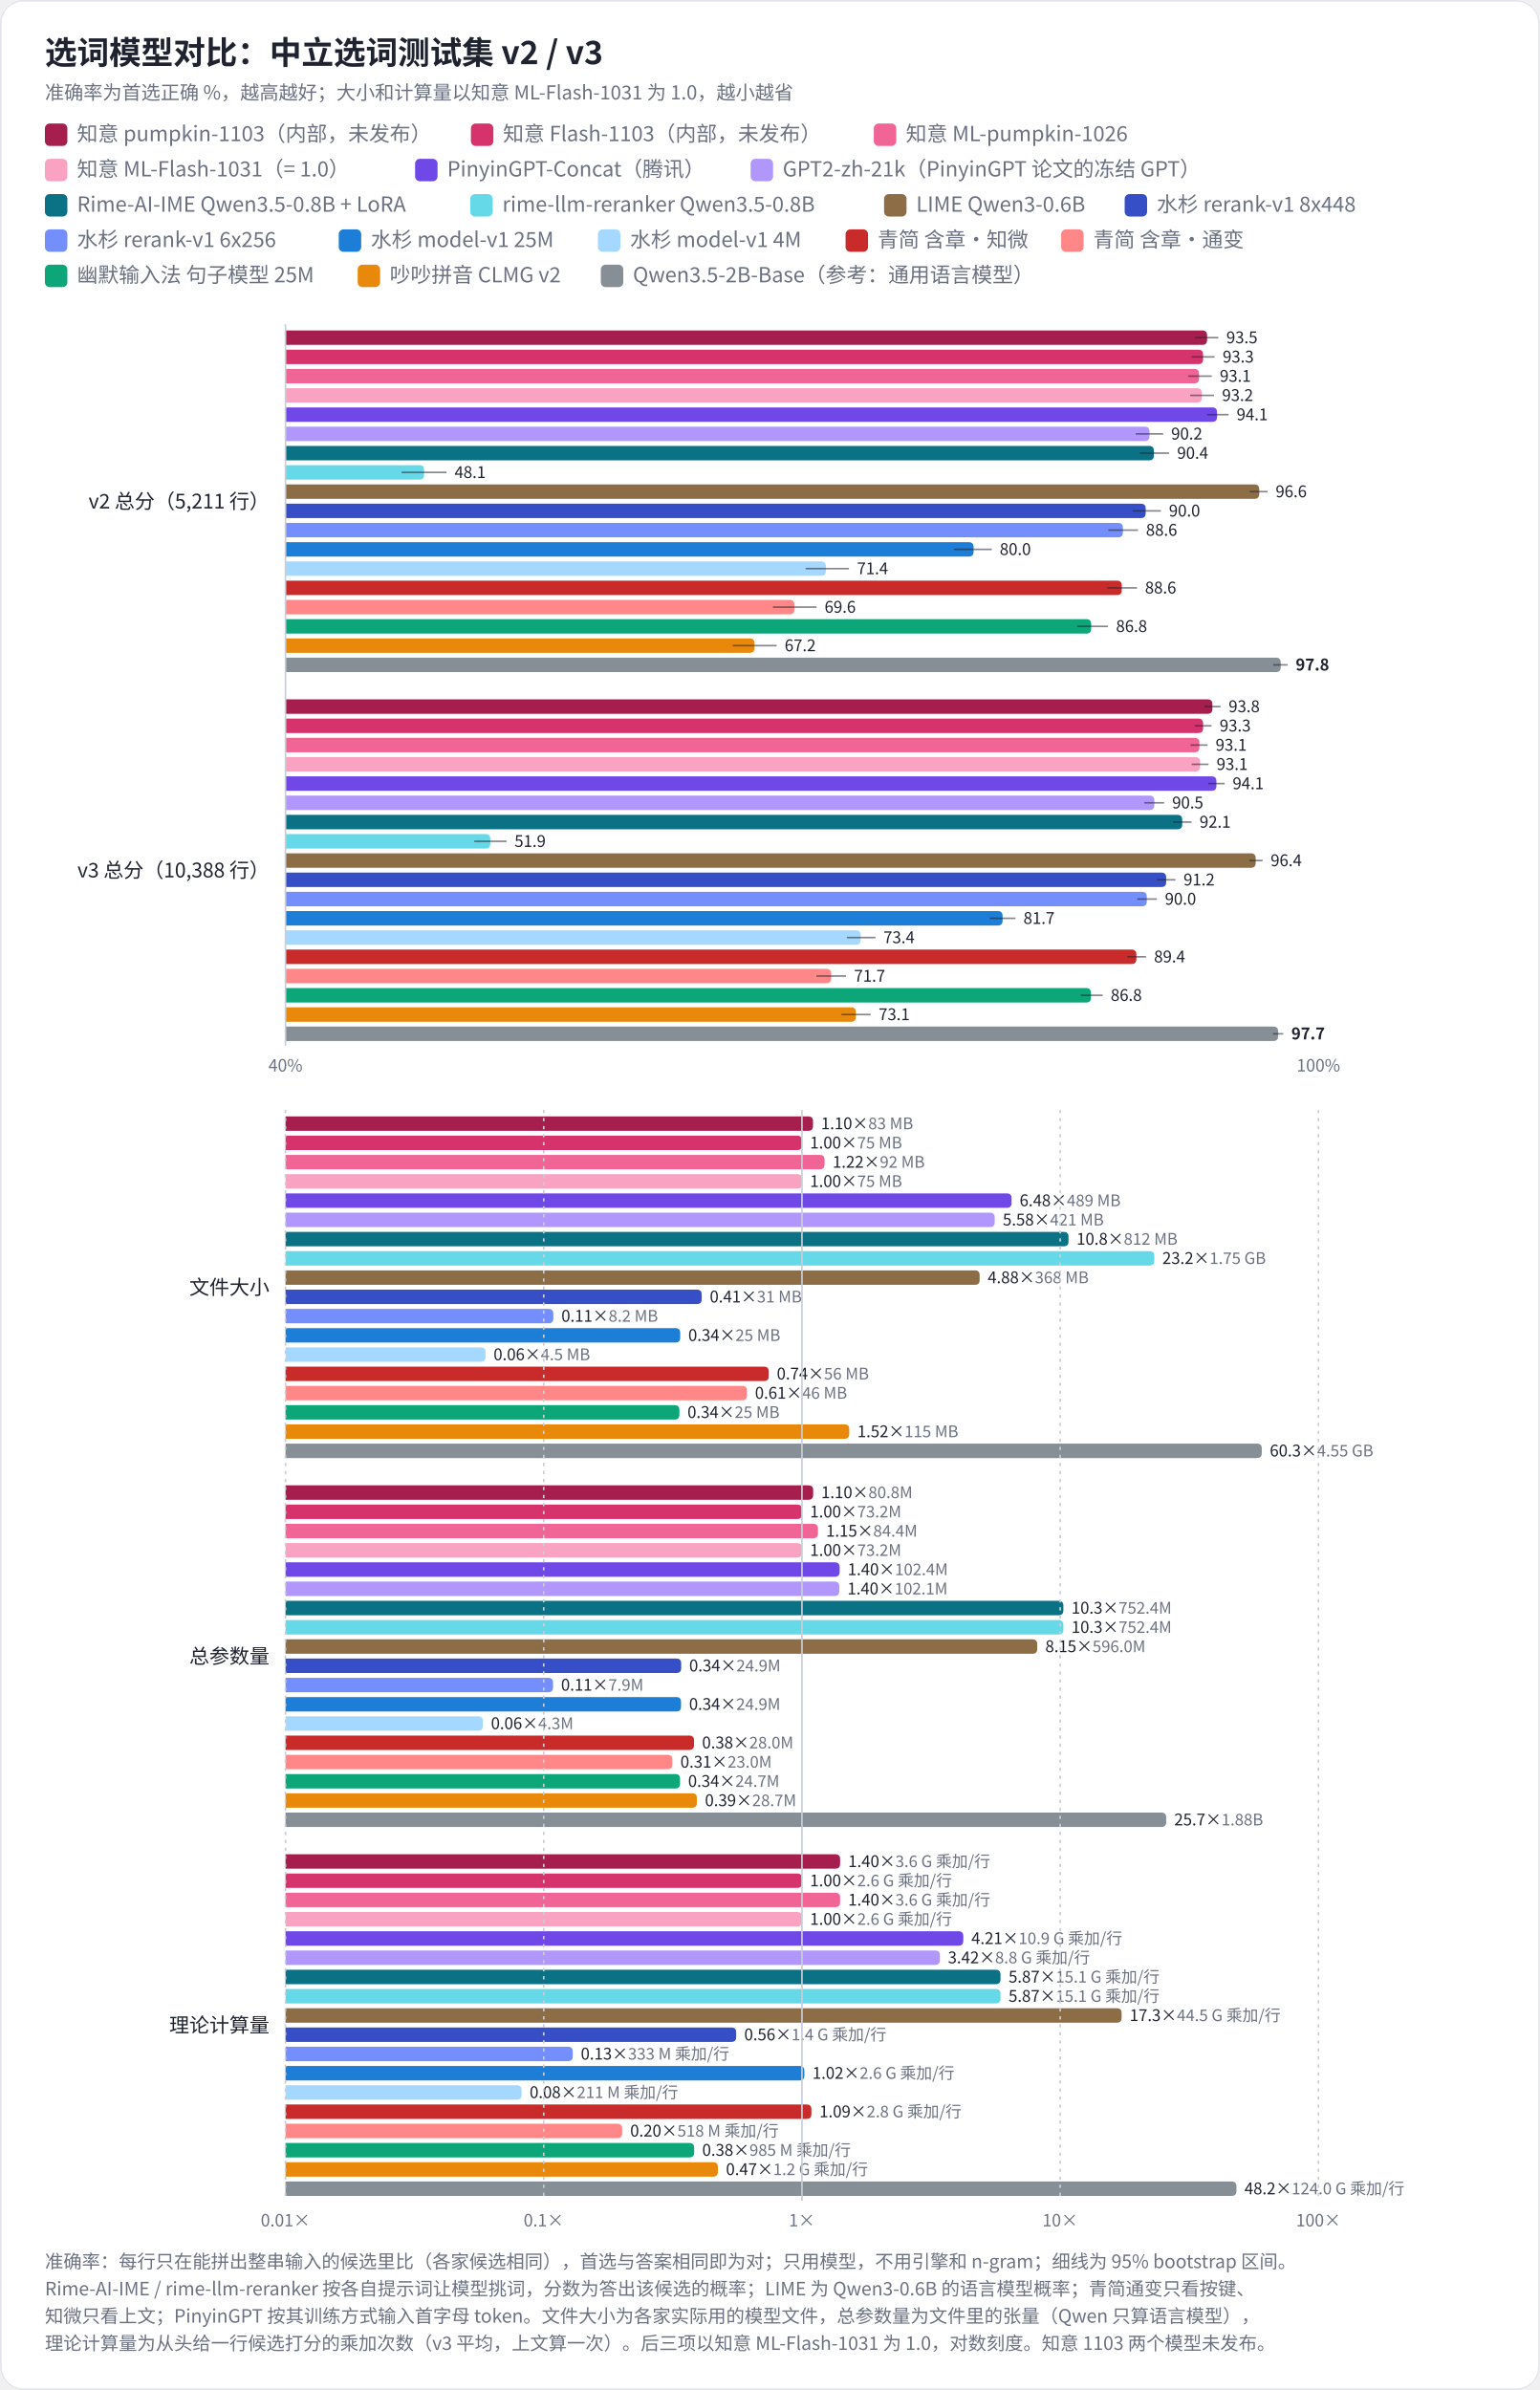
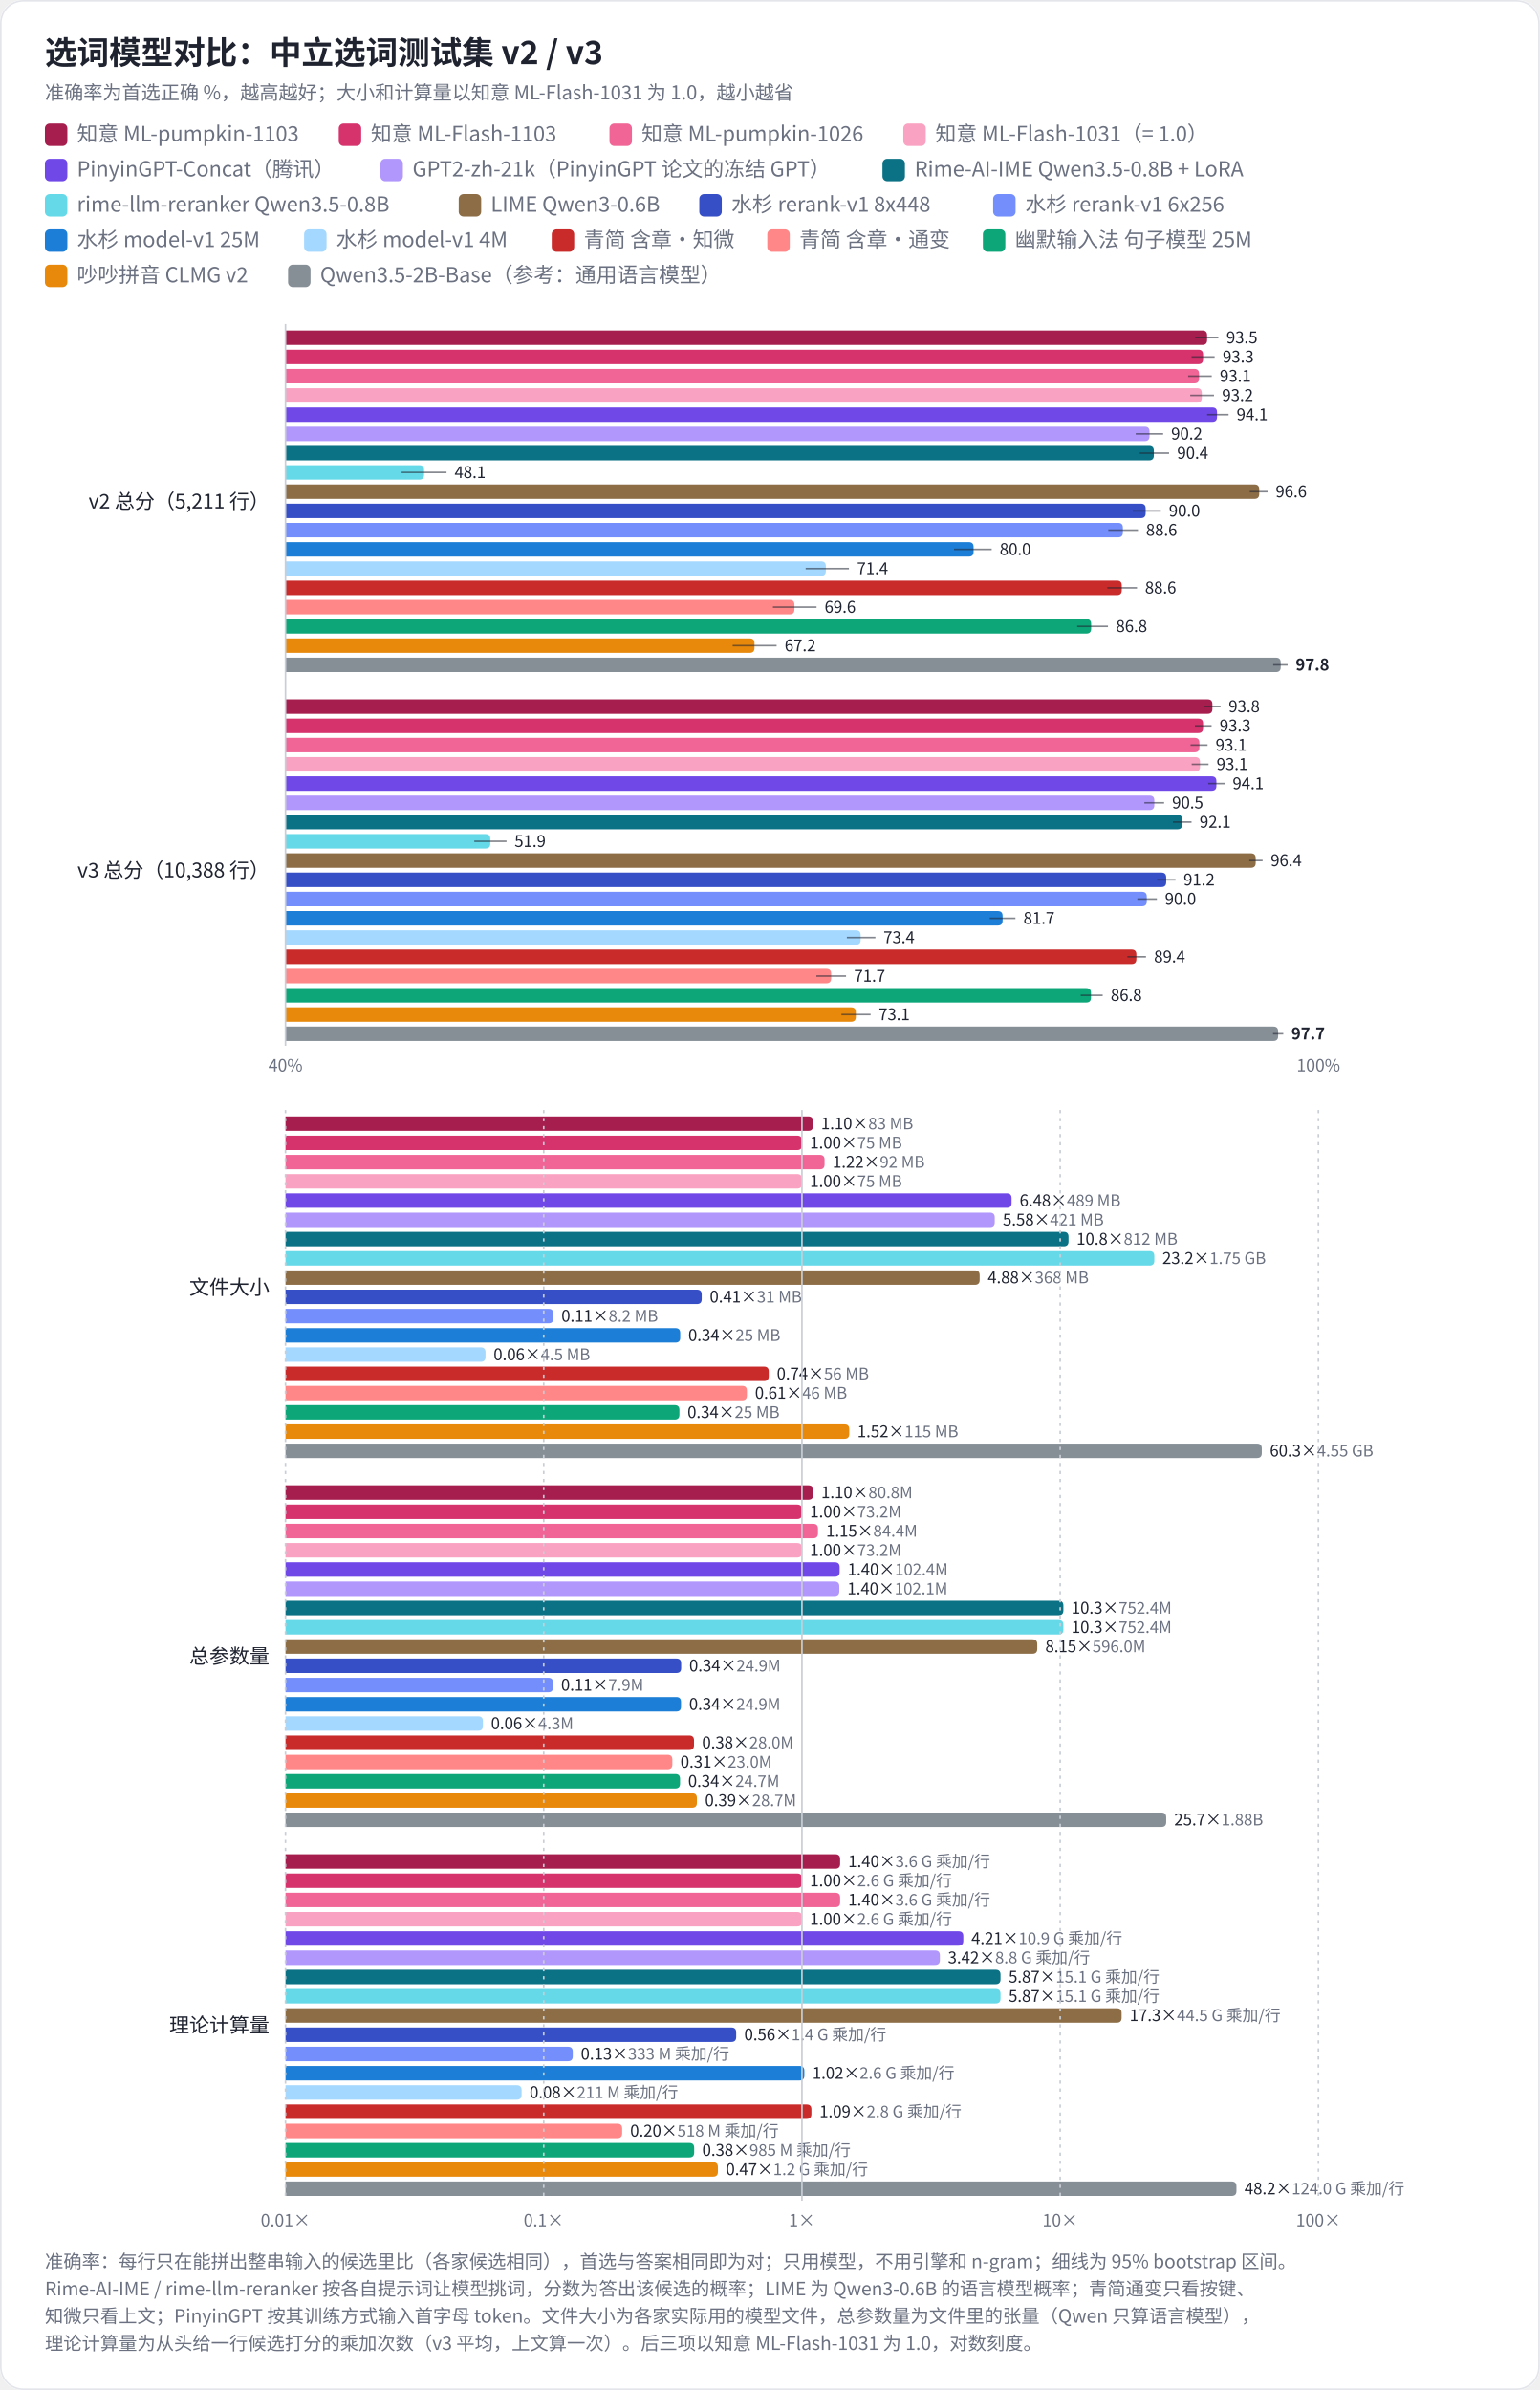
<svg xmlns="http://www.w3.org/2000/svg" width="960" height="1490" viewBox="0 0 960 1490" font-family="'Microsoft YaHei','PingFang SC','Noto Sans CJK SC','Segoe UI',sans-serif">
  <rect width="960" height="1490" rx="14" fill="#FFFFFF" />
  <rect x="0.5" y="0.5" width="959" height="1489" rx="14" fill="none" stroke="#E3E5EB" />
  <text x="28" y="40" font-size="20" font-weight="700" fill="#1F2330">选词模型对比：中立选词测试集 v2 / v3</text>
  <text x="28" y="62" font-size="12" fill="#6B7180">准确率为首选正确 %，越高越好；大小和计算量以知意 ML-Flash-1031 为 1.0，越小越省</text>
  <rect x="28" y="77" width="14" height="14" rx="3" fill="#A61E4D" />
-   <text x="48" y="88" font-size="13" fill="#6B7180">知意 pumpkin-1103（内部，未发布）</text>
-   <rect x="293.6" y="77" width="14" height="14" rx="3" fill="#D6336C" />
-   <text x="313.6" y="88" font-size="13" fill="#6B7180">知意 Flash-1103（内部，未发布）</text>
-   <rect x="544.8" y="77" width="14" height="14" rx="3" fill="#F06595" />
-   <text x="564.8" y="88" font-size="13" fill="#6B7180">知意 ML-pumpkin-1026</text>
-   <rect x="28" y="99" width="14" height="14" rx="3" fill="#FAA2C1" />
-   <text x="48" y="110" font-size="13" fill="#6B7180">知意 ML-Flash-1031（= 1.0）</text>
-   <rect x="258.8" y="99" width="14" height="14" rx="3" fill="#7048E8" />
-   <text x="278.8" y="110" font-size="13" fill="#6B7180">PinyinGPT-Concat（腾讯）</text>
-   <rect x="468.0" y="99" width="14" height="14" rx="3" fill="#B197FC" />
-   <text x="488.0" y="110" font-size="13" fill="#6B7180">GPT2-zh-21k（PinyinGPT 论文的冻结 GPT）</text>
-   <rect x="28" y="121" width="14" height="14" rx="3" fill="#0B7285" />
-   <text x="48" y="132" font-size="13" fill="#6B7180">Rime-AI-IME Qwen3.5-0.8B + LoRA</text>
-   <rect x="293.2" y="121" width="14" height="14" rx="3" fill="#66D9E8" />
-   <text x="313.2" y="132" font-size="13" fill="#6B7180">rime-llm-reranker Qwen3.5-0.8B</text>
-   <rect x="551.2" y="121" width="14" height="14" rx="3" fill="#8C6D46" />
-   <text x="571.2" y="132" font-size="13" fill="#6B7180">LIME Qwen3-0.6B</text>
-   <rect x="701.2" y="121" width="14" height="14" rx="3" fill="#364FC7" />
-   <text x="721.2" y="132" font-size="13" fill="#6B7180">水杉 rerank-v1 8x448</text>
-   <rect x="28" y="143" width="14" height="14" rx="3" fill="#748FFC" />
-   <text x="48" y="154" font-size="13" fill="#6B7180">水杉 rerank-v1 6x256</text>
-   <rect x="211.2" y="143" width="14" height="14" rx="3" fill="#1C7ED6" />
-   <text x="231.2" y="154" font-size="13" fill="#6B7180">水杉 model-v1 25M</text>
-   <rect x="372.8" y="143" width="14" height="14" rx="3" fill="#A5D8FF" />
-   <text x="392.8" y="154" font-size="13" fill="#6B7180">水杉 model-v1 4M</text>
-   <rect x="527.2" y="143" width="14" height="14" rx="3" fill="#C92A2A" />
-   <text x="547.2" y="154" font-size="13" fill="#6B7180">青简 含章·知微</text>
-   <rect x="661.6" y="143" width="14" height="14" rx="3" fill="#FF8787" />
-   <text x="681.6" y="154" font-size="13" fill="#6B7180">青简 含章·通变</text>
-   <rect x="28" y="165" width="14" height="14" rx="3" fill="#0CA678" />
-   <text x="48" y="176" font-size="13" fill="#6B7180">幽默输入法 句子模型 25M</text>
-   <rect x="223.0" y="165" width="14" height="14" rx="3" fill="#E8890C" />
-   <text x="243.0" y="176" font-size="13" fill="#6B7180">吵吵拼音 CLMG v2</text>
-   <rect x="374.6" y="165" width="14" height="14" rx="3" fill="#868E96" />
-   <text x="394.6" y="176" font-size="13" fill="#6B7180">Qwen3.5-2B-Base（参考：通用语言模型）</text>
+   <text x="48" y="88" font-size="13" fill="#6B7180">知意 ML-pumpkin-1103</text>
+   <rect x="211.2" y="77" width="14" height="14" rx="3" fill="#D6336C" />
+   <text x="231.2" y="88" font-size="13" fill="#6B7180">知意 ML-Flash-1103</text>
+   <rect x="380.0" y="77" width="14" height="14" rx="3" fill="#F06595" />
+   <text x="400.0" y="88" font-size="13" fill="#6B7180">知意 ML-pumpkin-1026</text>
+   <rect x="563.2" y="77" width="14" height="14" rx="3" fill="#FAA2C1" />
+   <text x="583.2" y="88" font-size="13" fill="#6B7180">知意 ML-Flash-1031（= 1.0）</text>
+   <rect x="28" y="99" width="14" height="14" rx="3" fill="#7048E8" />
+   <text x="48" y="110" font-size="13" fill="#6B7180">PinyinGPT-Concat（腾讯）</text>
+   <rect x="237.2" y="99" width="14" height="14" rx="3" fill="#B197FC" />
+   <text x="257.2" y="110" font-size="13" fill="#6B7180">GPT2-zh-21k（PinyinGPT 论文的冻结 GPT）</text>
+   <rect x="550.2" y="99" width="14" height="14" rx="3" fill="#0B7285" />
+   <text x="570.2" y="110" font-size="13" fill="#6B7180">Rime-AI-IME Qwen3.5-0.8B + LoRA</text>
+   <rect x="28" y="121" width="14" height="14" rx="3" fill="#66D9E8" />
+   <text x="48" y="132" font-size="13" fill="#6B7180">rime-llm-reranker Qwen3.5-0.8B</text>
+   <rect x="286.0" y="121" width="14" height="14" rx="3" fill="#8C6D46" />
+   <text x="306.0" y="132" font-size="13" fill="#6B7180">LIME Qwen3-0.6B</text>
+   <rect x="436.0" y="121" width="14" height="14" rx="3" fill="#364FC7" />
+   <text x="456.0" y="132" font-size="13" fill="#6B7180">水杉 rerank-v1 8x448</text>
+   <rect x="619.2" y="121" width="14" height="14" rx="3" fill="#748FFC" />
+   <text x="639.2" y="132" font-size="13" fill="#6B7180">水杉 rerank-v1 6x256</text>
+   <rect x="28" y="143" width="14" height="14" rx="3" fill="#1C7ED6" />
+   <text x="48" y="154" font-size="13" fill="#6B7180">水杉 model-v1 25M</text>
+   <rect x="189.6" y="143" width="14" height="14" rx="3" fill="#A5D8FF" />
+   <text x="209.6" y="154" font-size="13" fill="#6B7180">水杉 model-v1 4M</text>
+   <rect x="344.0" y="143" width="14" height="14" rx="3" fill="#C92A2A" />
+   <text x="364.0" y="154" font-size="13" fill="#6B7180">青简 含章·知微</text>
+   <rect x="478.4" y="143" width="14" height="14" rx="3" fill="#FF8787" />
+   <text x="498.4" y="154" font-size="13" fill="#6B7180">青简 含章·通变</text>
+   <rect x="612.8" y="143" width="14" height="14" rx="3" fill="#0CA678" />
+   <text x="632.8" y="154" font-size="13" fill="#6B7180">幽默输入法 句子模型 25M</text>
+   <rect x="28" y="165" width="14" height="14" rx="3" fill="#E8890C" />
+   <text x="48" y="176" font-size="13" fill="#6B7180">吵吵拼音 CLMG v2</text>
+   <rect x="179.6" y="165" width="14" height="14" rx="3" fill="#868E96" />
+   <text x="199.6" y="176" font-size="13" fill="#6B7180">Qwen3.5-2B-Base（参考：通用语言模型）</text>
  <text x="168" y="317" font-size="12.5" text-anchor="end" fill="#1F2330">v2 总分（5,211 行）</text>
  <path d="M178,206 H749.6 Q752.6,206 752.6,209.0 V212.0 Q752.6,215 749.6,215 H178 Z" fill="#A61E4D" />
  <line x1="745.2" y1="210.5" x2="759.6" y2="210.5" stroke="#1F2330" stroke-width="1" opacity="0.55" />
  <text x="764.6" y="214" font-size="10" fill="#1F2330">93.5</text>
  <path d="M178,218 H747.1 Q750.1,218 750.1,221.0 V224.0 Q750.1,227 747.1,227 H178 Z" fill="#D6336C" />
  <line x1="742.9" y1="222.5" x2="757.3" y2="222.5" stroke="#1F2330" stroke-width="1" opacity="0.55" />
  <text x="762.3" y="226" font-size="10" fill="#1F2330">93.3</text>
  <path d="M178,230 H744.6 Q747.6,230 747.6,233.0 V236.0 Q747.6,239 744.6,239 H178 Z" fill="#F06595" />
  <line x1="740.8" y1="234.5" x2="755.5" y2="234.5" stroke="#1F2330" stroke-width="1" opacity="0.55" />
  <text x="760.5" y="238" font-size="10" fill="#1F2330">93.1</text>
  <path d="M178,242 H746.3 Q749.3,242 749.3,245.0 V248.0 Q749.3,251 746.3,251 H178 Z" fill="#FAA2C1" />
  <line x1="742.1" y1="246.5" x2="756.9" y2="246.5" stroke="#1F2330" stroke-width="1" opacity="0.55" />
  <text x="761.9" y="250" font-size="10" fill="#1F2330">93.2</text>
  <path d="M178,254 H755.8 Q758.8,254 758.8,257.0 V260.0 Q758.8,263 755.8,263 H178 Z" fill="#7048E8" />
  <line x1="752.6" y1="258.5" x2="766.0" y2="258.5" stroke="#1F2330" stroke-width="1" opacity="0.55" />
  <text x="771.0" y="262" font-size="10" fill="#1F2330">94.1</text>
  <path d="M178,266 H713.7 Q716.7,266 716.7,269.0 V272.0 Q716.7,275 713.7,275 H178 Z" fill="#B197FC" />
  <line x1="708.1" y1="270.5" x2="725.2" y2="270.5" stroke="#1F2330" stroke-width="1" opacity="0.55" />
  <text x="730.2" y="274" font-size="10" fill="#1F2330">90.2</text>
  <path d="M178,278 H716.4 Q719.4,278 719.4,281.0 V284.0 Q719.4,287 716.4,287 H178 Z" fill="#0B7285" />
  <line x1="710.6" y1="282.5" x2="728.9" y2="282.5" stroke="#1F2330" stroke-width="1" opacity="0.55" />
  <text x="733.9" y="286" font-size="10" fill="#1F2330">90.4</text>
  <path d="M178,290 H261.4 Q264.4,290 264.4,293.0 V296.0 Q264.4,299 261.4,299 H178 Z" fill="#66D9E8" />
  <line x1="250.4" y1="294.5" x2="278.4" y2="294.5" stroke="#1F2330" stroke-width="1" opacity="0.55" />
  <text x="283.4" y="298" font-size="10" fill="#1F2330">48.1</text>
  <path d="M178,302 H782.1 Q785.1,302 785.1,305.0 V308.0 Q785.1,311 782.1,311 H178 Z" fill="#8C6D46" />
  <line x1="779.2" y1="306.5" x2="790.3" y2="306.5" stroke="#1F2330" stroke-width="1" opacity="0.55" />
  <text x="795.3" y="310" font-size="10" fill="#1F2330">96.6</text>
  <path d="M178,314 H711.3 Q714.3,314 714.3,317.0 V320.0 Q714.3,323 711.3,323 H178 Z" fill="#364FC7" />
  <line x1="706.2" y1="318.5" x2="723.8" y2="318.5" stroke="#1F2330" stroke-width="1" opacity="0.55" />
  <text x="728.8" y="322" font-size="10" fill="#1F2330">90.0</text>
  <path d="M178,326 H697.1 Q700.1,326 700.1,329.0 V332.0 Q700.1,335 697.1,335 H178 Z" fill="#748FFC" />
  <line x1="691.0" y1="330.5" x2="709.5" y2="330.5" stroke="#1F2330" stroke-width="1" opacity="0.55" />
  <text x="714.5" y="334" font-size="10" fill="#1F2330">88.6</text>
  <path d="M178,338 H604.0 Q607.0,338 607.0,341.0 V344.0 Q607.0,347 604.0,347 H178 Z" fill="#1C7ED6" />
  <line x1="594.8" y1="342.5" x2="618.3" y2="342.5" stroke="#1F2330" stroke-width="1" opacity="0.55" />
  <text x="623.3" y="346" font-size="10" fill="#1F2330">80.0</text>
  <path d="M178,350 H511.9 Q514.9,350 514.9,353.0 V356.0 Q514.9,359 511.9,359 H178 Z" fill="#A5D8FF" />
  <line x1="502.3" y1="354.5" x2="529.3" y2="354.5" stroke="#1F2330" stroke-width="1" opacity="0.55" />
  <text x="534.3" y="358" font-size="10" fill="#1F2330">71.4</text>
  <path d="M178,362 H696.4 Q699.4,362 699.4,365.0 V368.0 Q699.4,371 696.4,371 H178 Z" fill="#C92A2A" />
  <line x1="690.4" y1="366.5" x2="708.9" y2="366.5" stroke="#1F2330" stroke-width="1" opacity="0.55" />
  <text x="713.9" y="370" font-size="10" fill="#1F2330">88.6</text>
  <path d="M178,374 H492.3 Q495.3,374 495.3,377.0 V380.0 Q495.3,383 492.3,383 H178 Z" fill="#FF8787" />
  <line x1="481.9" y1="378.5" x2="509.1" y2="378.5" stroke="#1F2330" stroke-width="1" opacity="0.55" />
  <text x="514.1" y="382" font-size="10" fill="#1F2330">69.6</text>
  <path d="M178,386 H677.3 Q680.3,386 680.3,389.0 V392.0 Q680.3,395 677.3,395 H178 Z" fill="#0CA678" />
  <line x1="671.6" y1="390.5" x2="690.8" y2="390.5" stroke="#1F2330" stroke-width="1" opacity="0.55" />
  <text x="695.8" y="394" font-size="10" fill="#1F2330">86.8</text>
  <path d="M178,398 H467.4 Q470.4,398 470.4,401.0 V404.0 Q470.4,407 467.4,407 H178 Z" fill="#E8890C" />
  <line x1="456.8" y1="402.5" x2="484.2" y2="402.5" stroke="#1F2330" stroke-width="1" opacity="0.55" />
  <text x="489.2" y="406" font-size="10" fill="#1F2330">67.2</text>
  <path d="M178,410 H795.5 Q798.5,410 798.5,413.0 V416.0 Q798.5,419 795.5,419 H178 Z" fill="#868E96" />
  <line x1="793.8" y1="414.5" x2="802.8" y2="414.5" stroke="#1F2330" stroke-width="1" opacity="0.55" />
  <text x="807.8" y="418" font-size="10" font-weight="700" fill="#1F2330">97.8</text>
  <text x="168" y="547" font-size="12.5" text-anchor="end" fill="#1F2330">v3 总分（10,388 行）</text>
  <path d="M178,436 H752.9 Q755.9,436 755.9,439.0 V442.0 Q755.9,445 752.9,445 H178 Z" fill="#A61E4D" />
  <line x1="751.0" y1="440.5" x2="761.0" y2="440.5" stroke="#1F2330" stroke-width="1" opacity="0.55" />
  <text x="766.0" y="444" font-size="10" fill="#1F2330">93.8</text>
  <path d="M178,448 H747.1 Q750.1,448 750.1,451.0 V454.0 Q750.1,457 747.1,457 H178 Z" fill="#D6336C" />
  <line x1="745.0" y1="452.5" x2="755.4" y2="452.5" stroke="#1F2330" stroke-width="1" opacity="0.55" />
  <text x="760.4" y="456" font-size="10" fill="#1F2330">93.3</text>
  <path d="M178,460 H744.8 Q747.8,460 747.8,463.0 V466.0 Q747.8,469 744.8,469 H178 Z" fill="#F06595" />
  <line x1="742.3" y1="464.5" x2="752.9" y2="464.5" stroke="#1F2330" stroke-width="1" opacity="0.55" />
  <text x="757.9" y="468" font-size="10" fill="#1F2330">93.1</text>
  <path d="M178,472 H745.2 Q748.2,472 748.2,475.0 V478.0 Q748.2,481 745.2,481 H178 Z" fill="#FAA2C1" />
  <line x1="743.0" y1="476.5" x2="753.5" y2="476.5" stroke="#1F2330" stroke-width="1" opacity="0.55" />
  <text x="758.5" y="480" font-size="10" fill="#1F2330">93.1</text>
  <path d="M178,484 H755.4 Q758.4,484 758.4,487.0 V490.0 Q758.4,493 755.4,493 H178 Z" fill="#7048E8" />
  <line x1="753.3" y1="488.5" x2="763.5" y2="488.5" stroke="#1F2330" stroke-width="1" opacity="0.55" />
  <text x="768.5" y="492" font-size="10" fill="#1F2330">94.1</text>
  <path d="M178,496 H716.7 Q719.7,496 719.7,499.0 V502.0 Q719.7,505 716.7,505 H178 Z" fill="#B197FC" />
  <line x1="713.5" y1="500.5" x2="725.8" y2="500.5" stroke="#1F2330" stroke-width="1" opacity="0.55" />
  <text x="730.8" y="504" font-size="10" fill="#1F2330">90.5</text>
  <path d="M178,508 H734.1 Q737.1,508 737.1,511.0 V514.0 Q737.1,517 734.1,517 H178 Z" fill="#0B7285" />
  <line x1="731.3" y1="512.5" x2="742.9" y2="512.5" stroke="#1F2330" stroke-width="1" opacity="0.55" />
  <text x="747.9" y="516" font-size="10" fill="#1F2330">92.1</text>
  <path d="M178,520 H302.7 Q305.7,520 305.7,523.0 V526.0 Q305.7,529 302.7,529 H178 Z" fill="#66D9E8" />
  <line x1="295.7" y1="524.5" x2="315.8" y2="524.5" stroke="#1F2330" stroke-width="1" opacity="0.55" />
  <text x="320.8" y="528" font-size="10" fill="#1F2330">51.9</text>
  <path d="M178,532 H779.9 Q782.9,532 782.9,535.0 V538.0 Q782.9,541 779.9,541 H178 Z" fill="#8C6D46" />
  <line x1="778.9" y1="536.5" x2="787.2" y2="536.5" stroke="#1F2330" stroke-width="1" opacity="0.55" />
  <text x="792.2" y="540" font-size="10" fill="#1F2330">96.4</text>
  <path d="M178,544 H724.1 Q727.1,544 727.1,547.0 V550.0 Q727.1,553 724.1,553 H178 Z" fill="#364FC7" />
  <line x1="721.4" y1="548.5" x2="732.9" y2="548.5" stroke="#1F2330" stroke-width="1" opacity="0.55" />
  <text x="737.9" y="552" font-size="10" fill="#1F2330">91.2</text>
  <path d="M178,556 H712.0 Q715.0,556 715.0,559.0 V562.0 Q715.0,565 712.0,565 H178 Z" fill="#748FFC" />
  <line x1="709.1" y1="560.5" x2="721.3" y2="560.5" stroke="#1F2330" stroke-width="1" opacity="0.55" />
  <text x="726.3" y="564" font-size="10" fill="#1F2330">90.0</text>
  <path d="M178,568 H622.1 Q625.1,568 625.1,571.0 V574.0 Q625.1,577 622.1,577 H178 Z" fill="#1C7ED6" />
  <line x1="617.1" y1="572.5" x2="633.1" y2="572.5" stroke="#1F2330" stroke-width="1" opacity="0.55" />
  <text x="638.1" y="576" font-size="10" fill="#1F2330">81.7</text>
  <path d="M178,580 H533.6 Q536.6,580 536.6,583.0 V586.0 Q536.6,589 533.6,589 H178 Z" fill="#A5D8FF" />
  <line x1="528.0" y1="584.5" x2="545.8" y2="584.5" stroke="#1F2330" stroke-width="1" opacity="0.55" />
  <text x="550.8" y="588" font-size="10" fill="#1F2330">73.4</text>
  <path d="M178,592 H705.5 Q708.5,592 708.5,595.0 V598.0 Q708.5,601 705.5,601 H178 Z" fill="#C92A2A" />
  <line x1="702.9" y1="596.5" x2="714.5" y2="596.5" stroke="#1F2330" stroke-width="1" opacity="0.55" />
  <text x="719.5" y="600" font-size="10" fill="#1F2330">89.4</text>
  <path d="M178,604 H515.2 Q518.2,604 518.2,607.0 V610.0 Q518.2,613 515.2,613 H178 Z" fill="#FF8787" />
  <line x1="509.0" y1="608.5" x2="527.5" y2="608.5" stroke="#1F2330" stroke-width="1" opacity="0.55" />
  <text x="532.5" y="612" font-size="10" fill="#1F2330">71.7</text>
  <path d="M178,616 H677.2 Q680.2,616 680.2,619.0 V622.0 Q680.2,625 677.2,625 H178 Z" fill="#0CA678" />
  <line x1="673.8" y1="620.5" x2="687.5" y2="620.5" stroke="#1F2330" stroke-width="1" opacity="0.55" />
  <text x="692.5" y="624" font-size="10" fill="#1F2330">86.8</text>
  <path d="M178,628 H530.6 Q533.6,628 533.6,631.0 V634.0 Q533.6,637 530.6,637 H178 Z" fill="#E8890C" />
  <line x1="524.6" y1="632.5" x2="542.8" y2="632.5" stroke="#1F2330" stroke-width="1" opacity="0.55" />
  <text x="547.8" y="636" font-size="10" fill="#1F2330">73.1</text>
  <path d="M178,640 H793.9 Q796.9,640 796.9,643.0 V646.0 Q796.9,649 793.9,649 H178 Z" fill="#868E96" />
  <line x1="793.7" y1="644.5" x2="800.1" y2="644.5" stroke="#1F2330" stroke-width="1" opacity="0.55" />
  <text x="805.1" y="648" font-size="10" font-weight="700" fill="#1F2330">97.7</text>
  <line x1="178" y1="202" x2="178" y2="652" stroke="#C9CDD6" />
  <text x="178" y="668" font-size="10.5" fill="#6B7180" text-anchor="middle">40%</text>
  <text x="822" y="668" font-size="10.5" fill="#6B7180" text-anchor="middle">100%</text>
  <text x="168" y="807" font-size="12.5" text-anchor="end" fill="#1F2330">文件大小</text>
  <path d="M178,696 H503.9 Q506.9,696 506.9,699.0 V702.0 Q506.9,705 503.9,705 H178 Z" fill="#A61E4D" />
  <text x="511.9" y="704" font-size="10" fill="#1F2330">1.10×<tspan fill="#6B7180">  83 MB</tspan>
  </text>
  <path d="M178,708 H497.0 Q500.0,708 500.0,711.0 V714.0 Q500.0,717 497.0,717 H178 Z" fill="#D6336C" />
  <text x="505.0" y="716" font-size="10" fill="#1F2330">1.00×<tspan fill="#6B7180">  75 MB</tspan>
  </text>
  <path d="M178,720 H511.1 Q514.1,720 514.1,723.0 V726.0 Q514.1,729 511.1,729 H178 Z" fill="#F06595" />
  <text x="519.1" y="728" font-size="10" fill="#1F2330">1.22×<tspan fill="#6B7180">  92 MB</tspan>
  </text>
  <path d="M178,732 H497.0 Q500.0,732 500.0,735.0 V738.0 Q500.0,741 497.0,741 H178 Z" fill="#FAA2C1" />
  <text x="505.0" y="740" font-size="10" fill="#1F2330">1.00×<tspan fill="#6B7180">  75 MB</tspan>
  </text>
  <path d="M178,744 H627.7 Q630.7,744 630.7,747.0 V750.0 Q630.7,753 627.7,753 H178 Z" fill="#7048E8" />
  <text x="635.7" y="752" font-size="10" fill="#1F2330">6.48×<tspan fill="#6B7180">  489 MB</tspan>
  </text>
  <path d="M178,756 H617.2 Q620.2,756 620.2,759.0 V762.0 Q620.2,765 617.2,765 H178 Z" fill="#B197FC" />
  <text x="625.2" y="764" font-size="10" fill="#1F2330">5.58×<tspan fill="#6B7180">  421 MB</tspan>
  </text>
  <path d="M178,768 H663.2 Q666.2,768 666.2,771.0 V774.0 Q666.2,777 663.2,777 H178 Z" fill="#0B7285" />
  <text x="671.2" y="776" font-size="10" fill="#1F2330">10.8×<tspan fill="#6B7180">  812 MB</tspan>
  </text>
  <path d="M178,780 H716.7 Q719.7,780 719.7,783.0 V786.0 Q719.7,789 716.7,789 H178 Z" fill="#66D9E8" />
  <text x="724.7" y="788" font-size="10" fill="#1F2330">23.2×<tspan fill="#6B7180">  1.75 GB</tspan>
  </text>
  <path d="M178,792 H607.8 Q610.8,792 610.8,795.0 V798.0 Q610.8,801 607.8,801 H178 Z" fill="#8C6D46" />
  <text x="615.8" y="800" font-size="10" fill="#1F2330">4.88×<tspan fill="#6B7180">  368 MB</tspan>
  </text>
  <path d="M178,804 H434.5 Q437.5,804 437.5,807.0 V810.0 Q437.5,813 434.5,813 H178 Z" fill="#364FC7" />
  <text x="442.5" y="812" font-size="10" fill="#1F2330">0.41×<tspan fill="#6B7180">  31 MB</tspan>
  </text>
  <path d="M178,816 H342.0 Q345.0,816 345.0,819.0 V822.0 Q345.0,825 342.0,825 H178 Z" fill="#748FFC" />
  <text x="350.0" y="824" font-size="10" fill="#1F2330">0.11×<tspan fill="#6B7180">  8.2 MB</tspan>
  </text>
  <path d="M178,828 H421.1 Q424.1,828 424.1,831.0 V834.0 Q424.1,837 421.1,837 H178 Z" fill="#1C7ED6" />
  <text x="429.1" y="836" font-size="10" fill="#1F2330">0.34×<tspan fill="#6B7180">  25 MB</tspan>
  </text>
  <path d="M178,840 H299.7 Q302.7,840 302.7,843.0 V846.0 Q302.7,849 299.7,849 H178 Z" fill="#A5D8FF" />
  <text x="307.7" y="848" font-size="10" fill="#1F2330">0.06×<tspan fill="#6B7180">  4.5 MB</tspan>
  </text>
  <path d="M178,852 H476.3 Q479.3,852 479.3,855.0 V858.0 Q479.3,861 476.3,861 H178 Z" fill="#C92A2A" />
  <text x="484.3" y="860" font-size="10" fill="#1F2330">0.74×<tspan fill="#6B7180">  56 MB</tspan>
  </text>
  <path d="M178,864 H462.7 Q465.7,864 465.7,867.0 V870.0 Q465.7,873 462.7,873 H178 Z" fill="#FF8787" />
  <text x="470.7" y="872" font-size="10" fill="#1F2330">0.61×<tspan fill="#6B7180">  46 MB</tspan>
  </text>
  <path d="M178,876 H420.6 Q423.6,876 423.6,879.0 V882.0 Q423.6,885 420.6,885 H178 Z" fill="#0CA678" />
  <text x="428.6" y="884" font-size="10" fill="#1F2330">0.34×<tspan fill="#6B7180">  25 MB</tspan>
  </text>
  <path d="M178,888 H526.5 Q529.5,888 529.5,891.0 V894.0 Q529.5,897 526.5,897 H178 Z" fill="#E8890C" />
  <text x="534.5" y="896" font-size="10" fill="#1F2330">1.52×<tspan fill="#6B7180">  115 MB</tspan>
  </text>
  <path d="M178,900 H783.7 Q786.7,900 786.7,903.0 V906.0 Q786.7,909 783.7,909 H178 Z" fill="#868E96" />
  <text x="791.7" y="908" font-size="10" fill="#1F2330">60.3×<tspan fill="#6B7180">  4.55 GB</tspan>
  </text>
  <text x="168" y="1037" font-size="12.5" text-anchor="end" fill="#1F2330">总参数量</text>
  <path d="M178,926 H504.0 Q507.0,926 507.0,929.0 V932.0 Q507.0,935 504.0,935 H178 Z" fill="#A61E4D" />
  <text x="512.0" y="934" font-size="10" fill="#1F2330">1.10×<tspan fill="#6B7180">  80.8M</tspan>
  </text>
  <path d="M178,938 H497.0 Q500.0,938 500.0,941.0 V944.0 Q500.0,947 497.0,947 H178 Z" fill="#D6336C" />
  <text x="505.0" y="946" font-size="10" fill="#1F2330">1.00×<tspan fill="#6B7180">  73.2M</tspan>
  </text>
  <path d="M178,950 H507.0 Q510.0,950 510.0,953.0 V956.0 Q510.0,959 507.0,959 H178 Z" fill="#F06595" />
  <text x="515.0" y="958" font-size="10" fill="#1F2330">1.15×<tspan fill="#6B7180">  84.4M</tspan>
  </text>
  <path d="M178,962 H497.0 Q500.0,962 500.0,965.0 V968.0 Q500.0,971 497.0,971 H178 Z" fill="#FAA2C1" />
  <text x="505.0" y="970" font-size="10" fill="#1F2330">1.00×<tspan fill="#6B7180">  73.2M</tspan>
  </text>
  <path d="M178,974 H520.5 Q523.5,974 523.5,977.0 V980.0 Q523.5,983 520.5,983 H178 Z" fill="#7048E8" />
  <text x="528.5" y="982" font-size="10" fill="#1F2330">1.40×<tspan fill="#6B7180">  102.4M</tspan>
  </text>
  <path d="M178,986 H520.3 Q523.3,986 523.3,989.0 V992.0 Q523.3,995 520.3,995 H178 Z" fill="#B197FC" />
  <text x="528.3" y="994" font-size="10" fill="#1F2330">1.40×<tspan fill="#6B7180">  102.1M</tspan>
  </text>
  <path d="M178,998 H660.0 Q663.0,998 663.0,1001.0 V1004.0 Q663.0,1007 660.0,1007 H178 Z" fill="#0B7285" />
  <text x="668.0" y="1006" font-size="10" fill="#1F2330">10.3×<tspan fill="#6B7180">  752.4M</tspan>
  </text>
  <path d="M178,1010 H660.0 Q663.0,1010 663.0,1013.0 V1016.0 Q663.0,1019 660.0,1019 H178 Z" fill="#66D9E8" />
  <text x="668.0" y="1018" font-size="10" fill="#1F2330">10.3×<tspan fill="#6B7180">  752.4M</tspan>
  </text>
  <path d="M178,1022 H643.7 Q646.7,1022 646.7,1025.0 V1028.0 Q646.7,1031 643.7,1031 H178 Z" fill="#8C6D46" />
  <text x="651.7" y="1030" font-size="10" fill="#1F2330">8.15×<tspan fill="#6B7180">  596.0M</tspan>
  </text>
  <path d="M178,1034 H421.7 Q424.7,1034 424.7,1037.0 V1040.0 Q424.7,1043 421.7,1043 H178 Z" fill="#364FC7" />
  <text x="429.7" y="1042" font-size="10" fill="#1F2330">0.34×<tspan fill="#6B7180">  24.9M</tspan>
  </text>
  <path d="M178,1046 H341.8 Q344.8,1046 344.8,1049.0 V1052.0 Q344.8,1055 341.8,1055 H178 Z" fill="#748FFC" />
  <text x="349.8" y="1054" font-size="10" fill="#1F2330">0.11×<tspan fill="#6B7180">  7.9M</tspan>
  </text>
  <path d="M178,1058 H421.6 Q424.6,1058 424.6,1061.0 V1064.0 Q424.6,1067 421.6,1067 H178 Z" fill="#1C7ED6" />
  <text x="429.6" y="1066" font-size="10" fill="#1F2330">0.34×<tspan fill="#6B7180">  24.9M</tspan>
  </text>
  <path d="M178,1070 H298.1 Q301.1,1070 301.1,1073.0 V1076.0 Q301.1,1079 298.1,1079 H178 Z" fill="#A5D8FF" />
  <text x="306.1" y="1078" font-size="10" fill="#1F2330">0.06×<tspan fill="#6B7180">  4.3M</tspan>
  </text>
  <path d="M178,1082 H429.7 Q432.7,1082 432.7,1085.0 V1088.0 Q432.7,1091 429.7,1091 H178 Z" fill="#C92A2A" />
  <text x="437.7" y="1090" font-size="10" fill="#1F2330">0.38×<tspan fill="#6B7180">  28.0M</tspan>
  </text>
  <path d="M178,1094 H416.2 Q419.2,1094 419.2,1097.0 V1100.0 Q419.2,1103 416.2,1103 H178 Z" fill="#FF8787" />
  <text x="424.2" y="1102" font-size="10" fill="#1F2330">0.31×<tspan fill="#6B7180">  23.0M</tspan>
  </text>
  <path d="M178,1106 H421.0 Q424.0,1106 424.0,1109.0 V1112.0 Q424.0,1115 421.0,1115 H178 Z" fill="#0CA678" />
  <text x="429.0" y="1114" font-size="10" fill="#1F2330">0.34×<tspan fill="#6B7180">  24.7M</tspan>
  </text>
  <path d="M178,1118 H431.5 Q434.5,1118 434.5,1121.0 V1124.0 Q434.5,1127 431.5,1127 H178 Z" fill="#E8890C" />
  <text x="439.5" y="1126" font-size="10" fill="#1F2330">0.39×<tspan fill="#6B7180">  28.7M</tspan>
  </text>
  <path d="M178,1130 H724.1 Q727.1,1130 727.1,1133.0 V1136.0 Q727.1,1139 724.1,1139 H178 Z" fill="#868E96" />
  <text x="732.1" y="1138" font-size="10" fill="#1F2330">25.7×<tspan fill="#6B7180">  1.88B</tspan>
  </text>
  <text x="168" y="1267" font-size="12.5" text-anchor="end" fill="#1F2330">理论计算量</text>
  <path d="M178,1156 H520.8 Q523.8,1156 523.8,1159.0 V1162.0 Q523.8,1165 520.8,1165 H178 Z" fill="#A61E4D" />
  <text x="528.8" y="1164" font-size="10" fill="#1F2330">1.40×<tspan fill="#6B7180">  3.6 G 乘加/行</tspan>
  </text>
  <path d="M178,1168 H497.0 Q500.0,1168 500.0,1171.0 V1174.0 Q500.0,1177 497.0,1177 H178 Z" fill="#D6336C" />
  <text x="505.0" y="1176" font-size="10" fill="#1F2330">1.00×<tspan fill="#6B7180">  2.6 G 乘加/行</tspan>
  </text>
  <path d="M178,1180 H520.8 Q523.8,1180 523.8,1183.0 V1186.0 Q523.8,1189 520.8,1189 H178 Z" fill="#F06595" />
  <text x="528.8" y="1188" font-size="10" fill="#1F2330">1.40×<tspan fill="#6B7180">  3.6 G 乘加/行</tspan>
  </text>
  <path d="M178,1192 H497.0 Q500.0,1192 500.0,1195.0 V1198.0 Q500.0,1201 497.0,1201 H178 Z" fill="#FAA2C1" />
  <text x="505.0" y="1200" font-size="10" fill="#1F2330">1.00×<tspan fill="#6B7180">  2.6 G 乘加/行</tspan>
  </text>
  <path d="M178,1204 H597.6 Q600.6,1204 600.6,1207.0 V1210.0 Q600.6,1213 597.6,1213 H178 Z" fill="#7048E8" />
  <text x="605.6" y="1212" font-size="10" fill="#1F2330">4.21×<tspan fill="#6B7180">  10.9 G 乘加/行</tspan>
  </text>
  <path d="M178,1216 H583.0 Q586.0,1216 586.0,1219.0 V1222.0 Q586.0,1225 583.0,1225 H178 Z" fill="#B197FC" />
  <text x="591.0" y="1224" font-size="10" fill="#1F2330">3.42×<tspan fill="#6B7180">  8.8 G 乘加/行</tspan>
  </text>
  <path d="M178,1228 H620.8 Q623.8,1228 623.8,1231.0 V1234.0 Q623.8,1237 620.8,1237 H178 Z" fill="#0B7285" />
  <text x="628.8" y="1236" font-size="10" fill="#1F2330">5.87×<tspan fill="#6B7180">  15.1 G 乘加/行</tspan>
  </text>
  <path d="M178,1240 H620.8 Q623.8,1240 623.8,1243.0 V1246.0 Q623.8,1249 620.8,1249 H178 Z" fill="#66D9E8" />
  <text x="628.8" y="1248" font-size="10" fill="#1F2330">5.87×<tspan fill="#6B7180">  15.1 G 乘加/行</tspan>
  </text>
  <path d="M178,1252 H696.3 Q699.3,1252 699.3,1255.0 V1258.0 Q699.3,1261 696.3,1261 H178 Z" fill="#8C6D46" />
  <text x="704.3" y="1260" font-size="10" fill="#1F2330">17.3×<tspan fill="#6B7180">  44.5 G 乘加/行</tspan>
  </text>
  <path d="M178,1264 H456.0 Q459.0,1264 459.0,1267.0 V1270.0 Q459.0,1273 456.0,1273 H178 Z" fill="#364FC7" />
  <text x="464.0" y="1272" font-size="10" fill="#1F2330">0.56×<tspan fill="#6B7180">  1.4 G 乘加/行</tspan>
  </text>
  <path d="M178,1276 H354.1 Q357.1,1276 357.1,1279.0 V1282.0 Q357.1,1285 354.1,1285 H178 Z" fill="#748FFC" />
  <text x="362.1" y="1284" font-size="10" fill="#1F2330">0.13×<tspan fill="#6B7180">  333 M 乘加/行</tspan>
  </text>
  <path d="M178,1288 H498.5 Q501.5,1288 501.5,1291.0 V1294.0 Q501.5,1297 498.5,1297 H178 Z" fill="#1C7ED6" />
  <text x="506.5" y="1296" font-size="10" fill="#1F2330">1.02×<tspan fill="#6B7180">  2.6 G 乘加/行</tspan>
  </text>
  <path d="M178,1300 H322.2 Q325.2,1300 325.2,1303.0 V1306.0 Q325.2,1309 322.2,1309 H178 Z" fill="#A5D8FF" />
  <text x="330.2" y="1308" font-size="10" fill="#1F2330">0.08×<tspan fill="#6B7180">  211 M 乘加/行</tspan>
  </text>
  <path d="M178,1312 H502.9 Q505.9,1312 505.9,1315.0 V1318.0 Q505.9,1321 502.9,1321 H178 Z" fill="#C92A2A" />
  <text x="510.9" y="1320" font-size="10" fill="#1F2330">1.09×<tspan fill="#6B7180">  2.8 G 乘加/行</tspan>
  </text>
  <path d="M178,1324 H384.9 Q387.9,1324 387.9,1327.0 V1330.0 Q387.9,1333 384.9,1333 H178 Z" fill="#FF8787" />
  <text x="392.9" y="1332" font-size="10" fill="#1F2330">0.20×<tspan fill="#6B7180">  518 M 乘加/行</tspan>
  </text>
  <path d="M178,1336 H429.8 Q432.8,1336 432.8,1339.0 V1342.0 Q432.8,1345 429.8,1345 H178 Z" fill="#0CA678" />
  <text x="437.8" y="1344" font-size="10" fill="#1F2330">0.38×<tspan fill="#6B7180">  985 M 乘加/行</tspan>
  </text>
  <path d="M178,1348 H444.6 Q447.6,1348 447.6,1351.0 V1354.0 Q447.6,1357 444.6,1357 H178 Z" fill="#E8890C" />
  <text x="452.6" y="1356" font-size="10" fill="#1F2330">0.47×<tspan fill="#6B7180">  1.2 G 乘加/行</tspan>
  </text>
  <path d="M178,1360 H767.9 Q770.9,1360 770.9,1363.0 V1366.0 Q770.9,1369 767.9,1369 H178 Z" fill="#868E96" />
  <text x="775.9" y="1368" font-size="10" fill="#1F2330">48.2×<tspan fill="#6B7180">  124.0 G 乘加/行</tspan>
  </text>
  <line x1="178.0" y1="692" x2="178.0" y2="1372" stroke="#C9CDD6" stroke-dasharray="2 3" />
  <text x="178.0" y="1388" font-size="10.5" fill="#6B7180" text-anchor="middle">0.01×</text>
  <line x1="339.0" y1="692" x2="339.0" y2="1372" stroke="#C9CDD6" stroke-dasharray="2 3" />
  <text x="339.0" y="1388" font-size="10.5" fill="#6B7180" text-anchor="middle">0.1×</text>
  <line x1="500.0" y1="692" x2="500.0" y2="1372" stroke="#C9CDD6" stroke-dasharray="none" />
  <text x="500.0" y="1388" font-size="10.5" fill="#6B7180" text-anchor="middle">1×</text>
  <line x1="661.0" y1="692" x2="661.0" y2="1372" stroke="#C9CDD6" stroke-dasharray="2 3" />
  <text x="661.0" y="1388" font-size="10.5" fill="#6B7180" text-anchor="middle">10×</text>
  <line x1="822.0" y1="692" x2="822.0" y2="1372" stroke="#C9CDD6" stroke-dasharray="2 3" />
  <text x="822.0" y="1388" font-size="10.5" fill="#6B7180" text-anchor="middle">100×</text>
  <text x="28" y="1414" font-size="11.5" fill="#6B7180">准确率：每行只在能拼出整串输入的候选里比（各家候选相同），首选与答案相同即为对；只用模型，不用引擎和 n-gram；细线为 95% bootstrap 区间。</text>
  <text x="28" y="1431" font-size="11.5" fill="#6B7180">Rime-AI-IME / rime-llm-reranker 按各自提示词让模型挑词，分数为答出该候选的概率；LIME 为 Qwen3-0.6B 的语言模型概率；青简通变只看按键、</text>
  <text x="28" y="1448" font-size="11.5" fill="#6B7180">知微只看上文；PinyinGPT 按其训练方式输入首字母 token。文件大小为各家实际用的模型文件，总参数量为文件里的张量（Qwen 只算语言模型），</text>
-   <text x="28" y="1465" font-size="11.5" fill="#6B7180">理论计算量为从头给一行候选打分的乘加次数（v3 平均，上文算一次）。后三项以知意 ML-Flash-1031 为 1.0，对数刻度。知意 1103 两个模型未发布。</text>
+   <text x="28" y="1465" font-size="11.5" fill="#6B7180">理论计算量为从头给一行候选打分的乘加次数（v3 平均，上文算一次）。后三项以知意 ML-Flash-1031 为 1.0，对数刻度。</text>
</svg>
